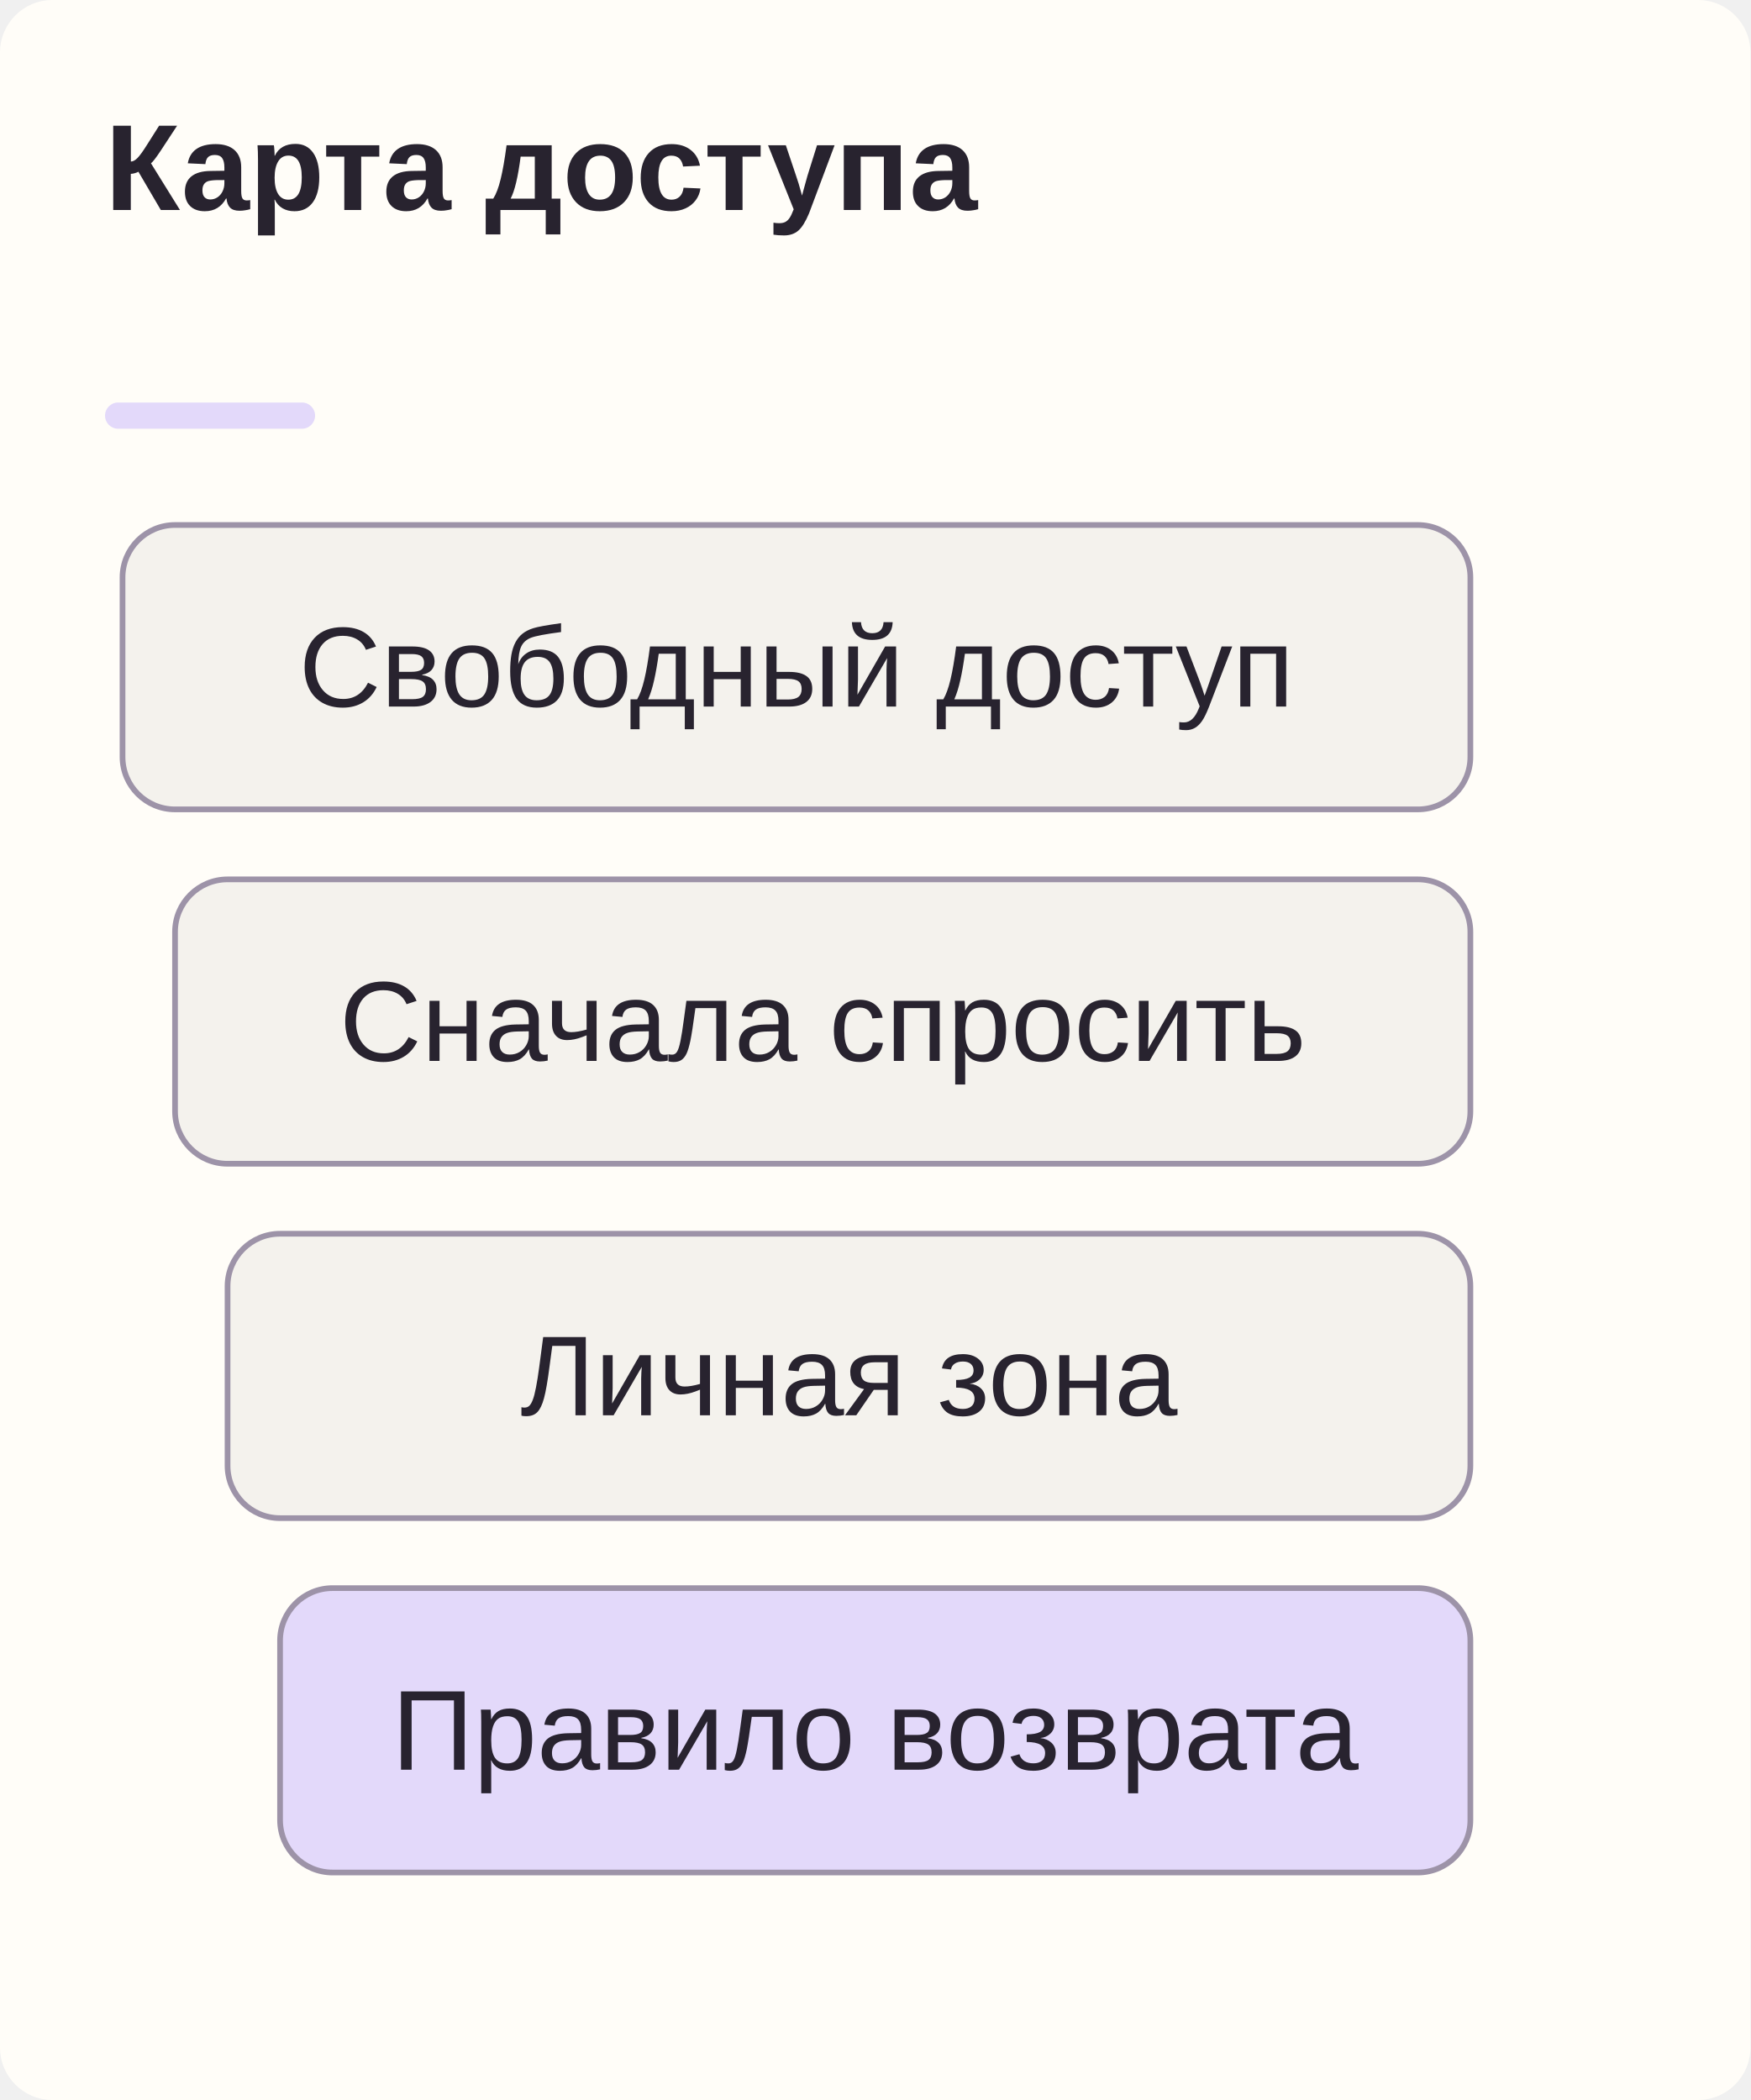
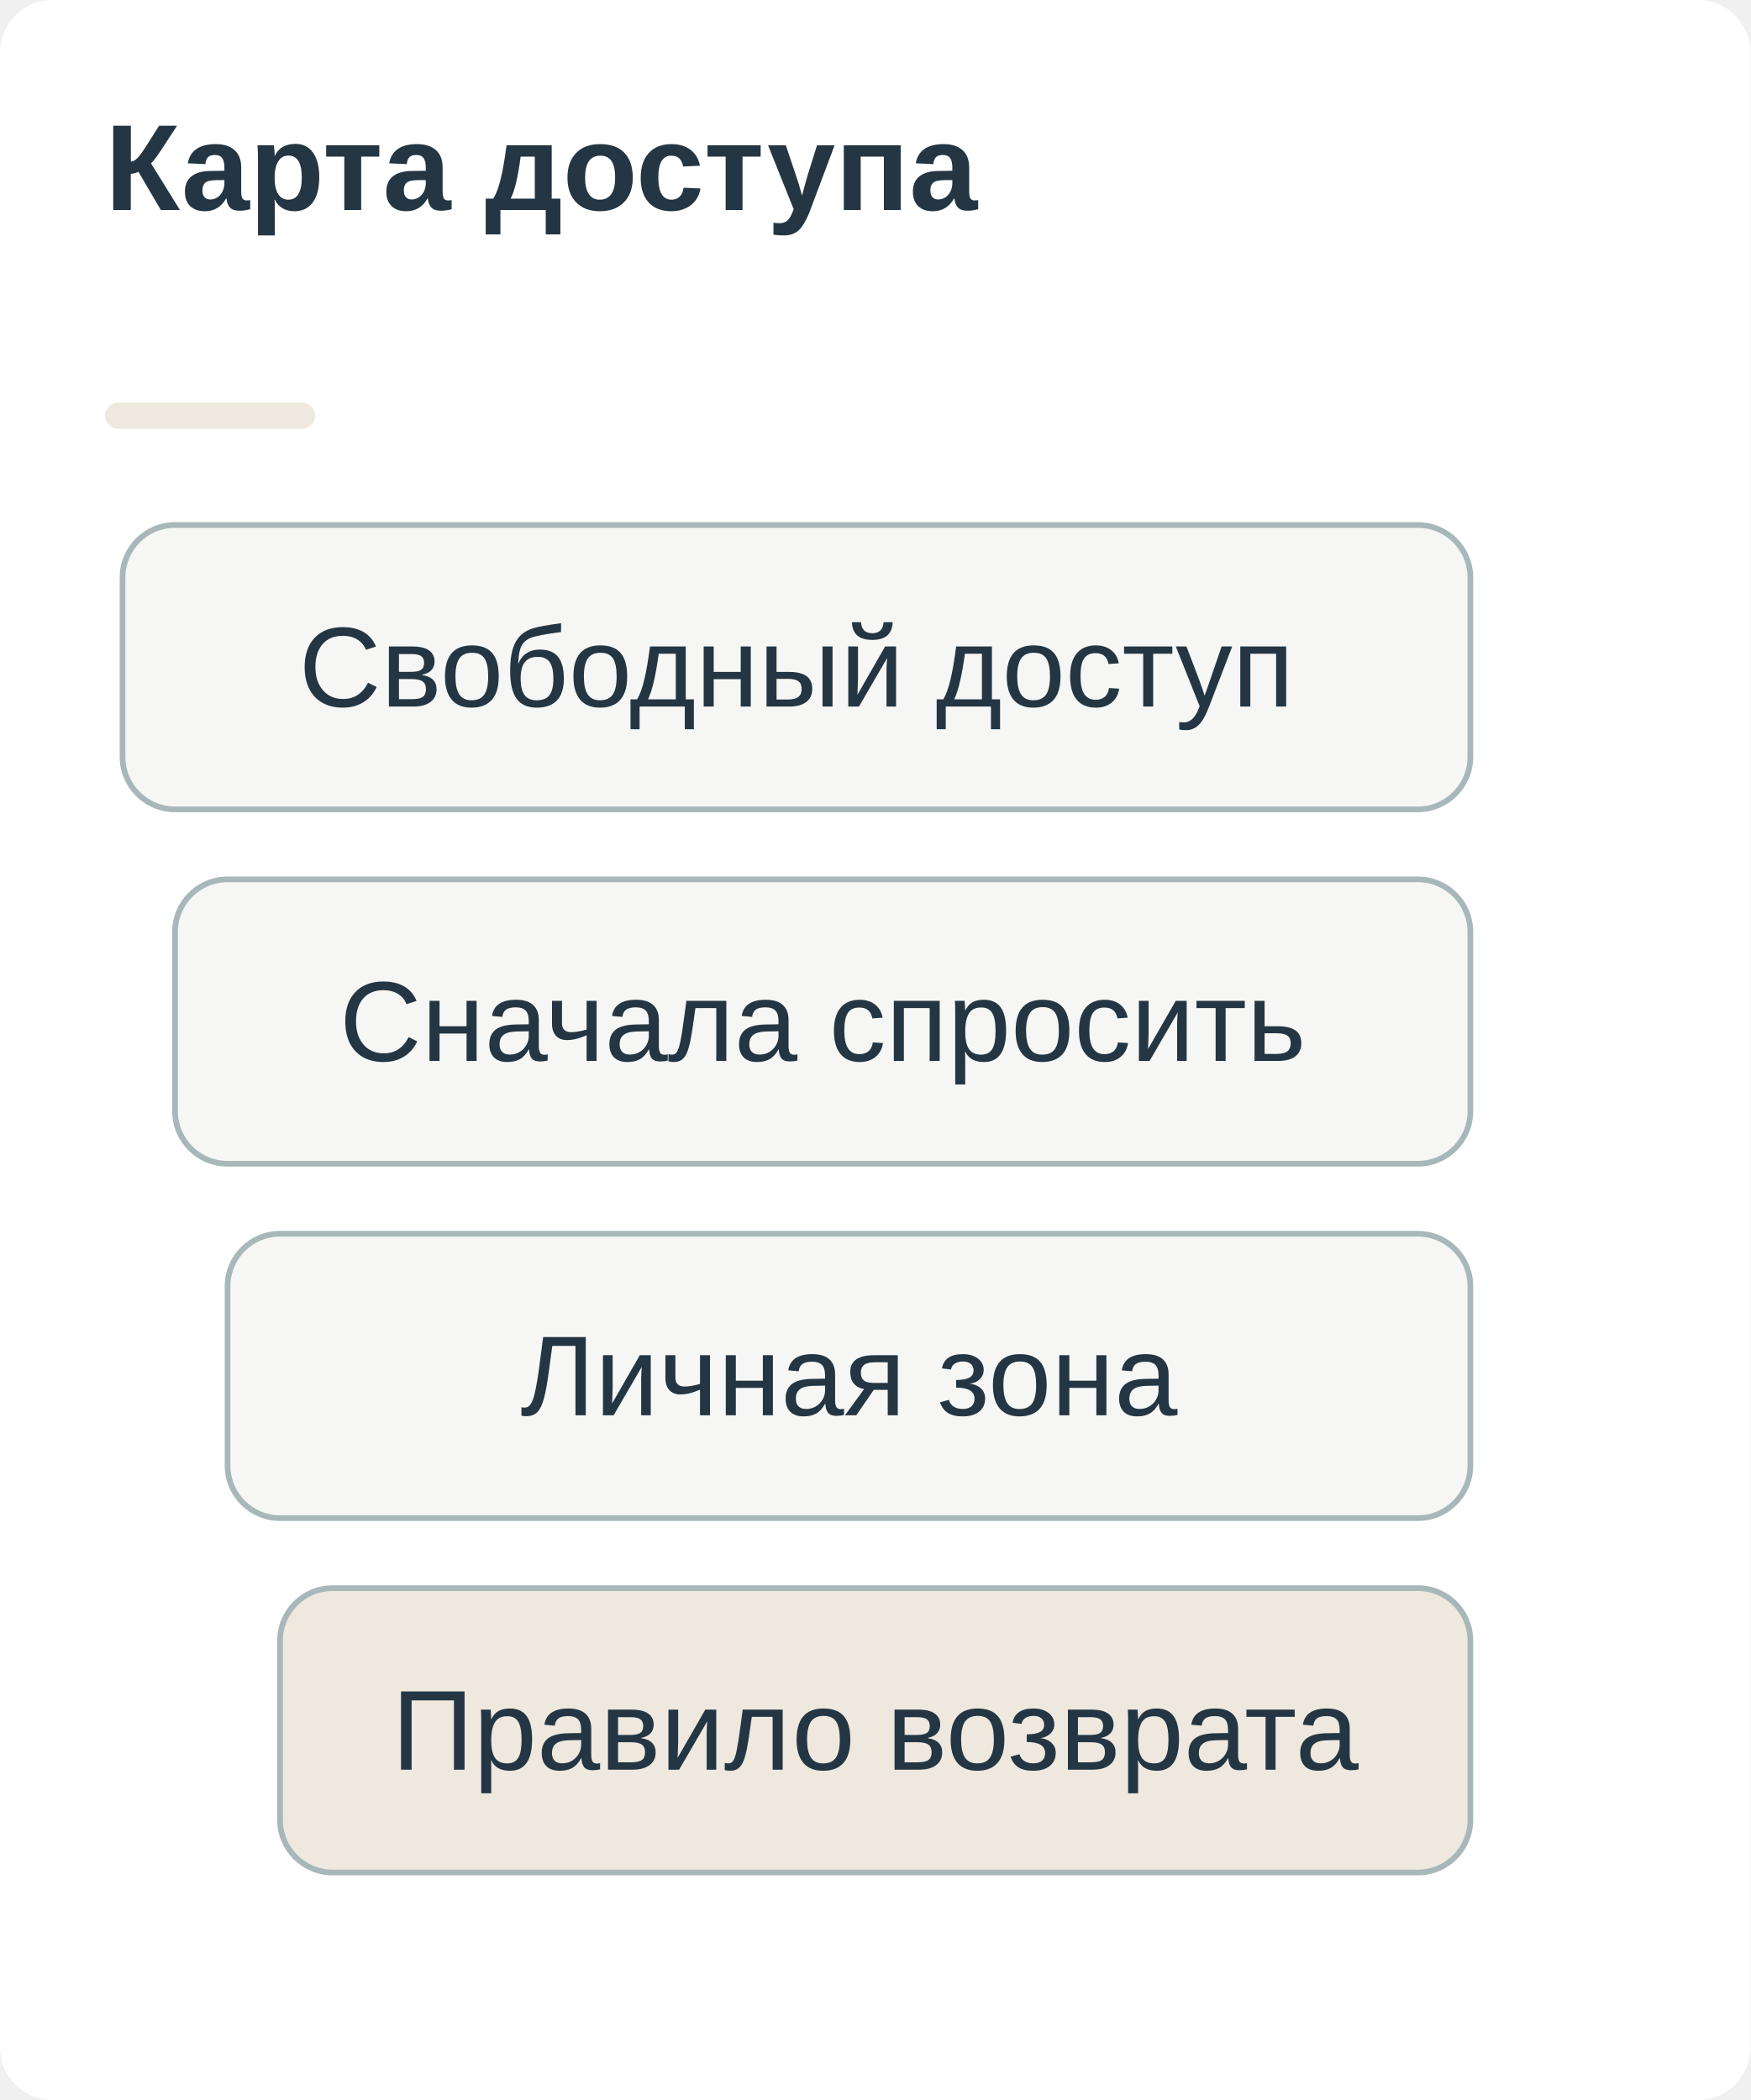
<svg xmlns="http://www.w3.org/2000/svg" viewBox="0 0 400 480" width="400" height="480" role="img" aria-labelledby="title desc">
  <defs>
    <marker id="arrow" markerWidth="8" markerHeight="8" refX="6" refY="4" orient="auto">
-       <path d="M1 1 L6 4 L1 7" fill="none" stroke="#51465f" stroke-width="1.5" />
+       <path d="M1 1 L6 4 L1 7" fill="none" stroke="#52656c" stroke-width="1.5" />
    </marker>
  </defs>
-   <rect width="400" height="480" rx="12" fill="#fffdf8" />
-   <rect x="24" y="92" width="48" height="6" rx="3" fill="#e3d9fa" />
-   <g font-family="Arial, sans-serif" fill="#28232f">
+   <rect width="400" height="480" rx="12" fill="#ffffff" />
+   <rect x="24" y="92" width="48" height="6" rx="3" fill="#eee8df" />
+   <g font-family="Arial, sans-serif" fill="#243643">
    <text x="24" y="48" font-size="28" font-weight="700">Карта доступа</text>
-     <rect x="28" y="120" width="308" height="65" rx="12" fill="#f4f2ed" stroke="#9d93a8" stroke-width="1.3" />
+     <rect x="28" y="120" width="308" height="65" rx="12" fill="#f6f7f5" stroke="#a8b7b9" stroke-width="1.3" />
    <text x="182" y="161.5" text-anchor="middle" font-size="26">Свободный доступ</text>
-     <rect x="40" y="201" width="296" height="65" rx="12" fill="#f4f2ed" stroke="#9d93a8" stroke-width="1.3" />
+     <rect x="40" y="201" width="296" height="65" rx="12" fill="#f6f7f5" stroke="#a8b7b9" stroke-width="1.3" />
    <text x="188" y="242.5" text-anchor="middle" font-size="26">Сначала спросить</text>
-     <rect x="52" y="282" width="284" height="65" rx="12" fill="#f4f2ed" stroke="#9d93a8" stroke-width="1.3" />
+     <rect x="52" y="282" width="284" height="65" rx="12" fill="#f6f7f5" stroke="#a8b7b9" stroke-width="1.3" />
    <text x="194" y="323.5" text-anchor="middle" font-size="26">Личная зона</text>
-     <rect x="64" y="363" width="272" height="65" rx="12" fill="#e3d9fa" stroke="#9d93a8" stroke-width="1.3" />
+     <rect x="64" y="363" width="272" height="65" rx="12" fill="#eee8df" stroke="#a8b7b9" stroke-width="1.3" />
    <text x="200" y="404.5" text-anchor="middle" font-size="26">Правило возврата</text>
  </g>
</svg>
